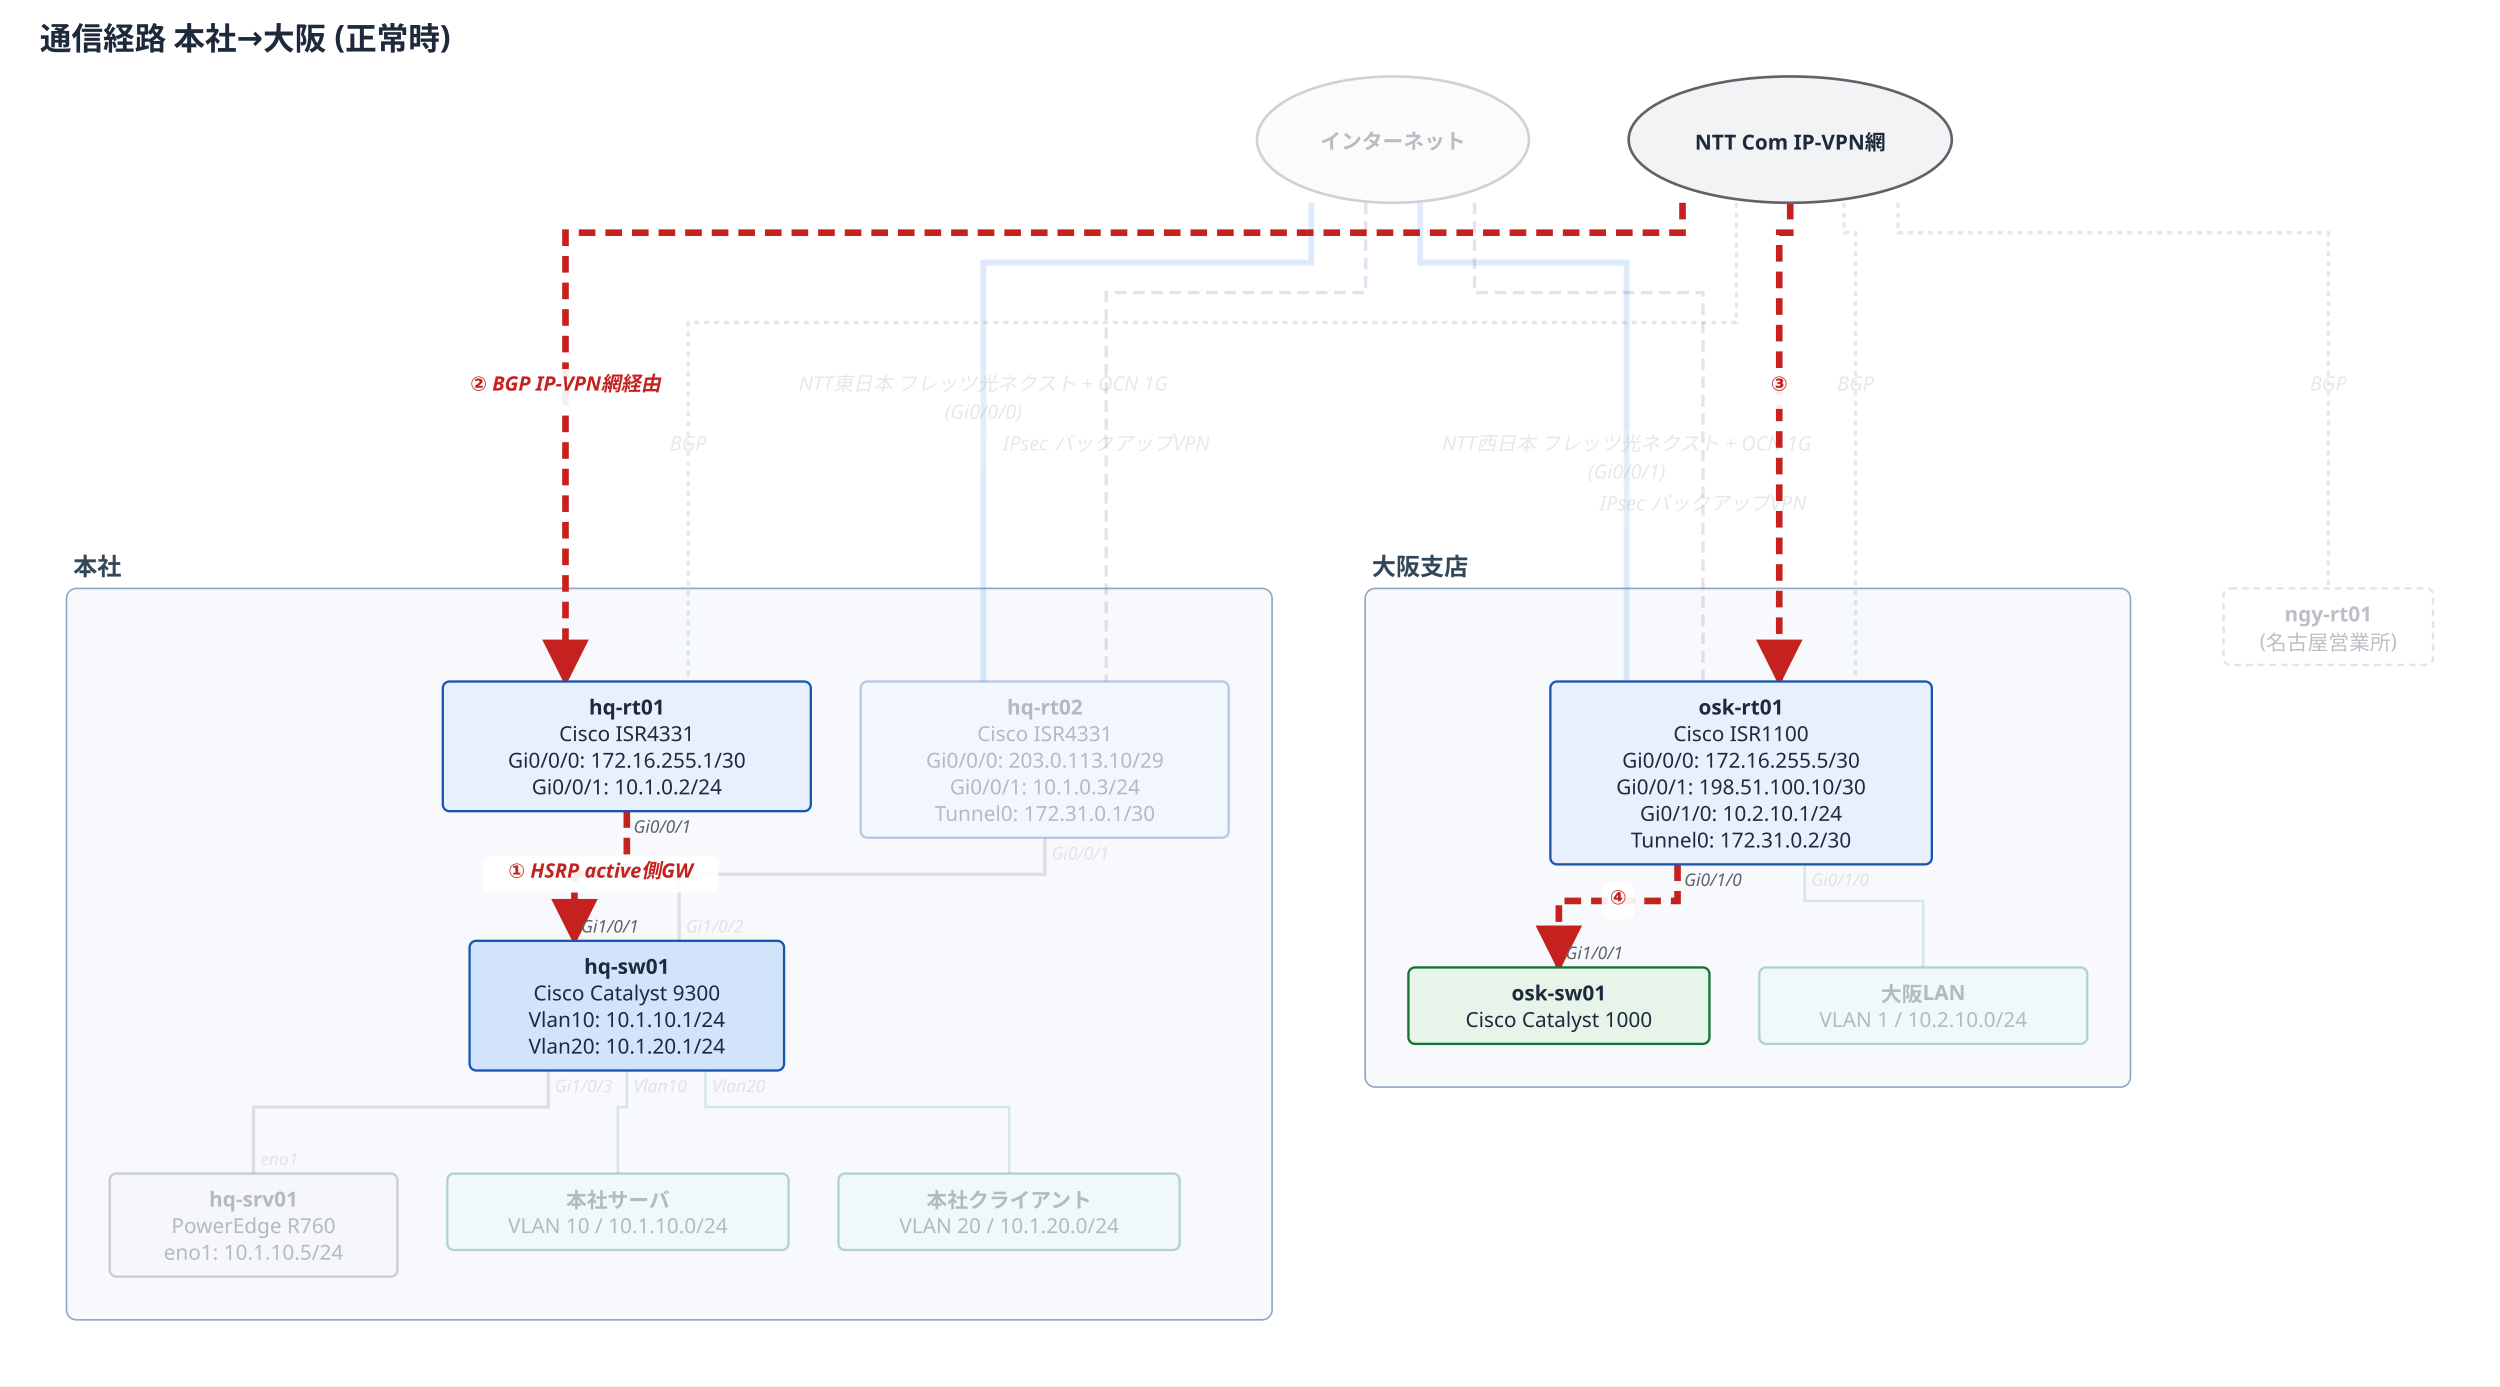
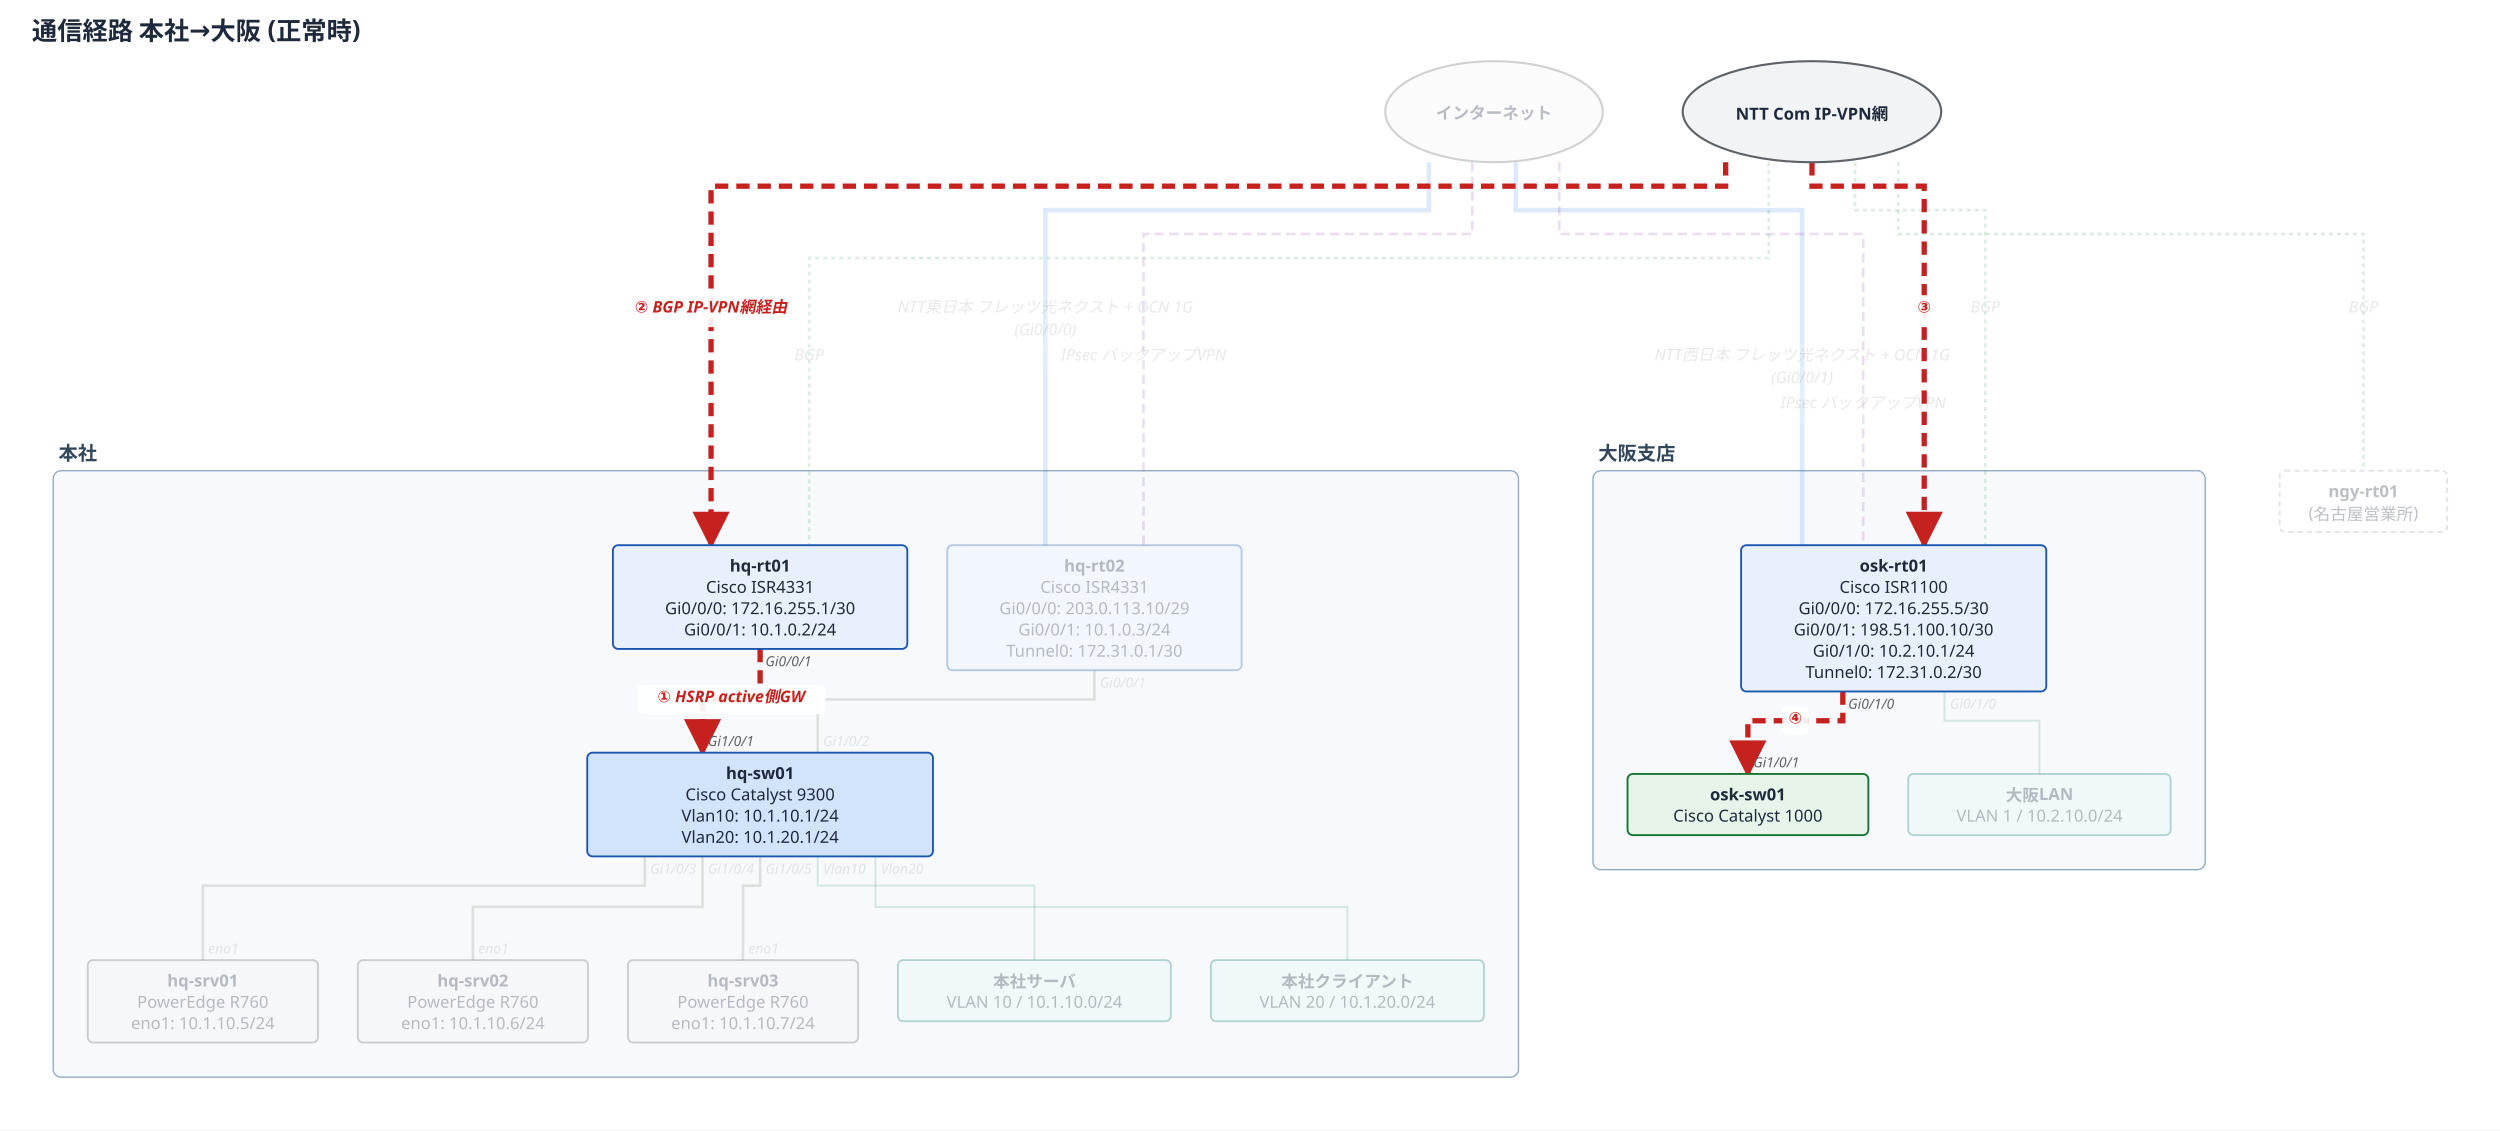
- <svg xmlns="http://www.w3.org/2000/svg" width="1504" height="834" viewBox="0 0 1504 834" font-family="'Segoe UI','Hiragino Sans','Noto Sans JP',Meiryo,sans-serif">
+ <svg xmlns="http://www.w3.org/2000/svg" width="1880" height="850" viewBox="0 0 1880 850" font-family="'Segoe UI','Hiragino Sans','Noto Sans JP',Meiryo,sans-serif">
  <defs>
    <marker id="arrow-c5221f" viewBox="0 0 10 10" refX="9" refY="5" markerWidth="7" markerHeight="7" orient="auto-start-reverse">
      <path d="M 0 0 L 10 5 L 0 10 z" fill="#c5221f" />
    </marker>
  </defs>
  <rect width="100%" height="100%" fill="#ffffff" />
  <text x="24" y="30" font-size="19" font-weight="700" fill="#1e293b">通信経路 本社→大阪 (正常時)</text>
-   <rect x="40.0" y="354.0" width="725.3" height="440.0" rx="6" fill="#f7f9fc" stroke="#8fa8c4" />
+   <rect x="40.0" y="354.0" width="1101.9" height="456.0" rx="6" fill="#f7f9fc" stroke="#8fa8c4" />
  <text x="44.0" y="346.0" font-size="14.5" font-weight="600" fill="#33475b">本社</text>
-   <rect x="821.3" y="354.0" width="460.4" height="300.0" rx="6" fill="#f7f9fc" stroke="#8fa8c4" />
-   <text x="825.3" y="346.0" font-size="14.5" font-weight="600" fill="#33475b">大阪支店</text>
-   <polyline points="628.6,504.0 628.6,526.0 408.6,526.0 408.6,566.0" fill="none" stroke="#4a4a4a" stroke-width="2.0" opacity="0.15" />
-   <text x="632.6" y="517.0" font-size="10.5" font-style="italic" fill="#5f6368" opacity="0.15">Gi0/0/1</text>
-   <text x="412.6" y="561.0" font-size="10.5" font-style="italic" fill="#5f6368" opacity="0.15">Gi1/0/2</text>
-   <polyline points="329.8,644.0 329.8,666.0 152.5,666.0 152.5,706.0" fill="none" stroke="#4a4a4a" stroke-width="2.0" opacity="0.15" />
-   <text x="333.8" y="657.0" font-size="10.5" font-style="italic" fill="#5f6368" opacity="0.15">Gi1/0/3</text>
-   <text x="156.5" y="701.0" font-size="10.5" font-style="italic" fill="#5f6368" opacity="0.15">eno1</text>
-   <polyline points="377.1,644.0 377.1,666.0 371.7,666.0 371.7,706.0" fill="none" stroke="#0f766e" stroke-width="1.5" opacity="0.15" />
-   <text x="381.1" y="657.0" font-size="10.5" font-style="italic" fill="#5f6368" opacity="0.15">Vlan10</text>
-   <polyline points="424.4,644.0 424.4,666.0 607.1,666.0 607.1,706.0" fill="none" stroke="#0f766e" stroke-width="1.5" opacity="0.15" />
-   <text x="428.4" y="657.0" font-size="10.5" font-style="italic" fill="#5f6368" opacity="0.15">Vlan20</text>
-   <polyline points="1085.7,520.0 1085.7,542.0 1157.0,542.0 1157.0,582.0" fill="none" stroke="#0f766e" stroke-width="1.5" opacity="0.15" />
-   <text x="1089.7" y="533.0" font-size="10.5" font-style="italic" fill="#5f6368" opacity="0.15">Gi0/1/0</text>
-   <polyline points="788.9,122.0 788.9,158.0 591.6,158.0 591.6,410.0" fill="none" stroke="#1a73e8" stroke-width="3.5" opacity="0.15" />
-   <rect x="456.5" y="222.0" width="270.2" height="42.0" rx="4" fill="#ffffff" fill-opacity="0.92" opacity="0.15" />
-   <text x="591.6" y="235.0" text-anchor="middle" font-size="12" font-style="italic" font-weight="400" fill="#5f6368" opacity="0.15">NTT東日本 フレッツ光ネクスト + OCN 1G</text>
-   <text x="591.6" y="252.0" text-anchor="middle" font-size="12" font-style="italic" font-weight="400" fill="#5f6368" opacity="0.15">(Gi0/0/0)</text>
-   <polyline points="854.4,122.0 854.4,158.0 978.6,158.0 978.6,410.0" fill="none" stroke="#1a73e8" stroke-width="3.5" opacity="0.15" />
-   <rect x="843.5" y="258.0" width="270.2" height="42.0" rx="4" fill="#ffffff" fill-opacity="0.92" opacity="0.15" />
-   <text x="978.6" y="271.0" text-anchor="middle" font-size="12" font-style="italic" font-weight="400" fill="#5f6368" opacity="0.15">NTT西日本 フレッツ光ネクスト + OCN 1G</text>
-   <text x="978.6" y="288.0" text-anchor="middle" font-size="12" font-style="italic" font-weight="400" fill="#5f6368" opacity="0.15">(Gi0/0/1)</text>
-   <polyline points="821.6,122.0 821.6,176.0 665.5,176.0 665.5,410.0" fill="none" stroke="#7b1fa2" stroke-width="2.0" opacity="0.15" stroke-dasharray="7 4" />
-   <rect x="585.2" y="258.0" width="160.5" height="24.0" rx="4" fill="#ffffff" fill-opacity="0.92" opacity="0.15" />
-   <text x="665.5" y="271.0" text-anchor="middle" font-size="12" font-style="italic" font-weight="400" fill="#5f6368" opacity="0.15">IPsec バックアップVPN</text>
-   <polyline points="887.1,122.0 887.1,176.0 1024.5,176.0 1024.5,410.0" fill="none" stroke="#7b1fa2" stroke-width="2.0" opacity="0.15" stroke-dasharray="7 4" />
-   <rect x="944.2" y="294.0" width="160.5" height="24.0" rx="4" fill="#ffffff" fill-opacity="0.92" opacity="0.15" />
-   <text x="1024.5" y="307.0" text-anchor="middle" font-size="12" font-style="italic" font-weight="400" fill="#5f6368" opacity="0.15">IPsec バックアップVPN</text>
-   <polyline points="1044.6,122.0 1044.6,194.0 414.0,194.0 414.0,410.0" fill="none" stroke="#188038" stroke-width="2.0" opacity="0.15" stroke-dasharray="3 3" />
-   <rect x="396.4" y="258.0" width="35.2" height="24.0" rx="4" fill="#ffffff" fill-opacity="0.92" opacity="0.15" />
-   <text x="414.0" y="271.0" text-anchor="middle" font-size="12" font-style="italic" font-weight="400" fill="#5f6368" opacity="0.15">BGP</text>
-   <polyline points="1109.4,122.0 1109.4,140.0 1116.3,140.0 1116.3,410.0" fill="none" stroke="#188038" stroke-width="2.0" opacity="0.15" stroke-dasharray="3 3" />
-   <rect x="1098.7" y="222.0" width="35.2" height="24.0" rx="4" fill="#ffffff" fill-opacity="0.92" opacity="0.15" />
-   <text x="1116.3" y="235.0" text-anchor="middle" font-size="12" font-style="italic" font-weight="400" fill="#5f6368" opacity="0.15">BGP</text>
-   <polyline points="1141.8,122.0 1141.8,140.0 1400.7,140.0 1400.7,354.0" fill="none" stroke="#188038" stroke-width="2.0" opacity="0.15" stroke-dasharray="3 3" />
-   <rect x="1383.1" y="222.0" width="35.2" height="24.0" rx="4" fill="#ffffff" fill-opacity="0.92" opacity="0.15" />
-   <text x="1400.7" y="235.0" text-anchor="middle" font-size="12" font-style="italic" font-weight="400" fill="#5f6368" opacity="0.15">BGP</text>
-   <polyline points="377.1,488.0 377.1,526.0 345.6,526.0 345.6,566.0" fill="none" stroke="#c5221f" stroke-width="4.0" opacity="1.0" stroke-dasharray="10 6" marker-end="url(#arrow-c5221f)">
+   <rect x="1197.9" y="354.0" width="460.4" height="300.0" rx="6" fill="#f7f9fc" stroke="#8fa8c4" />
+   <text x="1201.9" y="346.0" font-size="14.5" font-weight="600" fill="#33475b">大阪支店</text>
+   <polyline points="823.0,504.0 823.0,526.0 614.9,526.0 614.9,566.0" fill="none" stroke="#4a4a4a" stroke-width="2.0" opacity="0.15" />
+   <text x="827.0" y="517.0" font-size="10.5" font-style="italic" fill="#5f6368" opacity="0.15">Gi0/0/1</text>
+   <text x="618.9" y="561.0" font-size="10.5" font-style="italic" fill="#5f6368" opacity="0.15">Gi1/0/2</text>
+   <polyline points="484.9,644.0 484.9,666.0 152.5,666.0 152.5,722.0" fill="none" stroke="#4a4a4a" stroke-width="2.0" opacity="0.15" />
+   <text x="488.9" y="657.0" font-size="10.5" font-style="italic" fill="#5f6368" opacity="0.15">Gi1/0/3</text>
+   <text x="156.5" y="717.0" font-size="10.5" font-style="italic" fill="#5f6368" opacity="0.15">eno1</text>
+   <polyline points="528.3,644.0 528.3,682.0 355.6,682.0 355.6,722.0" fill="none" stroke="#4a4a4a" stroke-width="2.0" opacity="0.15" />
+   <text x="532.3" y="657.0" font-size="10.5" font-style="italic" fill="#5f6368" opacity="0.15">Gi1/0/4</text>
+   <text x="359.6" y="717.0" font-size="10.5" font-style="italic" fill="#5f6368" opacity="0.15">eno1</text>
+   <polyline points="571.6,644.0 571.6,666.0 558.7,666.0 558.7,722.0" fill="none" stroke="#4a4a4a" stroke-width="2.0" opacity="0.15" />
+   <text x="575.6" y="657.0" font-size="10.5" font-style="italic" fill="#5f6368" opacity="0.15">Gi1/0/5</text>
+   <text x="562.7" y="717.0" font-size="10.5" font-style="italic" fill="#5f6368" opacity="0.15">eno1</text>
+   <polyline points="614.9,644.0 614.9,666.0 777.9,666.0 777.9,722.0" fill="none" stroke="#0f766e" stroke-width="1.5" opacity="0.15" />
+   <text x="618.9" y="657.0" font-size="10.5" font-style="italic" fill="#5f6368" opacity="0.15">Vlan10</text>
+   <polyline points="658.3,644.0 658.3,682.0 1013.2,682.0 1013.2,722.0" fill="none" stroke="#0f766e" stroke-width="1.5" opacity="0.15" />
+   <text x="662.3" y="657.0" font-size="10.5" font-style="italic" fill="#5f6368" opacity="0.15">Vlan20</text>
+   <polyline points="1462.3,520.0 1462.3,542.0 1533.6,542.0 1533.6,582.0" fill="none" stroke="#0f766e" stroke-width="1.5" opacity="0.15" />
+   <text x="1466.3" y="533.0" font-size="10.5" font-style="italic" fill="#5f6368" opacity="0.15">Gi0/1/0</text>
+   <polyline points="1074.5,122.0 1074.5,158.0 786.1,158.0 786.1,410.0" fill="none" stroke="#1a73e8" stroke-width="3.5" opacity="0.15" />
+   <rect x="651.0" y="222.0" width="270.2" height="42.0" rx="4" fill="#ffffff" fill-opacity="0.92" opacity="0.15" />
+   <text x="786.1" y="235.0" text-anchor="middle" font-size="12" font-style="italic" font-weight="400" fill="#5f6368" opacity="0.15">NTT東日本 フレッツ光ネクスト + OCN 1G</text>
+   <text x="786.1" y="252.0" text-anchor="middle" font-size="12" font-style="italic" font-weight="400" fill="#5f6368" opacity="0.15">(Gi0/0/0)</text>
+   <polyline points="1139.9,122.0 1139.9,158.0 1355.2,158.0 1355.2,410.0" fill="none" stroke="#1a73e8" stroke-width="3.5" opacity="0.15" />
+   <rect x="1220.1" y="258.0" width="270.2" height="42.0" rx="4" fill="#ffffff" fill-opacity="0.92" opacity="0.15" />
+   <text x="1355.2" y="271.0" text-anchor="middle" font-size="12" font-style="italic" font-weight="400" fill="#5f6368" opacity="0.15">NTT西日本 フレッツ光ネクスト + OCN 1G</text>
+   <text x="1355.2" y="288.0" text-anchor="middle" font-size="12" font-style="italic" font-weight="400" fill="#5f6368" opacity="0.15">(Gi0/0/1)</text>
+   <polyline points="1107.2,122.0 1107.2,176.0 859.9,176.0 859.9,410.0" fill="none" stroke="#7b1fa2" stroke-width="2.0" opacity="0.15" stroke-dasharray="7 4" />
+   <rect x="779.7" y="258.0" width="160.5" height="24.0" rx="4" fill="#ffffff" fill-opacity="0.92" opacity="0.15" />
+   <text x="859.9" y="271.0" text-anchor="middle" font-size="12" font-style="italic" font-weight="400" fill="#5f6368" opacity="0.15">IPsec バックアップVPN</text>
+   <polyline points="1172.6,122.0 1172.6,176.0 1401.1,176.0 1401.1,410.0" fill="none" stroke="#7b1fa2" stroke-width="2.0" opacity="0.15" stroke-dasharray="7 4" />
+   <rect x="1320.8" y="294.0" width="160.5" height="24.0" rx="4" fill="#ffffff" fill-opacity="0.92" opacity="0.15" />
+   <text x="1401.1" y="307.0" text-anchor="middle" font-size="12" font-style="italic" font-weight="400" fill="#5f6368" opacity="0.15">IPsec バックアップVPN</text>
+   <polyline points="1330.1,122.0 1330.1,194.0 608.5,194.0 608.5,410.0" fill="none" stroke="#188038" stroke-width="2.0" opacity="0.15" stroke-dasharray="3 3" />
+   <rect x="590.9" y="258.0" width="35.2" height="24.0" rx="4" fill="#ffffff" fill-opacity="0.92" opacity="0.15" />
+   <text x="608.5" y="271.0" text-anchor="middle" font-size="12" font-style="italic" font-weight="400" fill="#5f6368" opacity="0.15">BGP</text>
+   <polyline points="1395.0,122.0 1395.0,158.0 1492.9,158.0 1492.9,410.0" fill="none" stroke="#188038" stroke-width="2.0" opacity="0.15" stroke-dasharray="3 3" />
+   <rect x="1475.3" y="222.0" width="35.2" height="24.0" rx="4" fill="#ffffff" fill-opacity="0.92" opacity="0.15" />
+   <text x="1492.9" y="235.0" text-anchor="middle" font-size="12" font-style="italic" font-weight="400" fill="#5f6368" opacity="0.15">BGP</text>
+   <polyline points="1427.4,122.0 1427.4,176.0 1777.3,176.0 1777.3,354.0" fill="none" stroke="#188038" stroke-width="2.0" opacity="0.15" stroke-dasharray="3 3" />
+   <rect x="1759.7" y="222.0" width="35.2" height="24.0" rx="4" fill="#ffffff" fill-opacity="0.92" opacity="0.15" />
+   <text x="1777.3" y="235.0" text-anchor="middle" font-size="12" font-style="italic" font-weight="400" fill="#5f6368" opacity="0.15">BGP</text>
+   <polyline points="571.6,488.0 571.6,526.0 528.3,526.0 528.3,566.0" fill="none" stroke="#c5221f" stroke-width="4.0" opacity="1.0" stroke-dasharray="10 6" marker-end="url(#arrow-c5221f)">
    <animate attributeName="stroke-dashoffset" from="32" to="0" dur="1.2s" repeatCount="indefinite" />
  </polyline>
-   <text x="381.1" y="501.0" font-size="10.5" font-style="italic" fill="#5f6368" opacity="1.0">Gi0/0/1</text>
-   <text x="349.6" y="561.0" font-size="10.5" font-style="italic" fill="#5f6368" opacity="1.0">Gi1/0/1</text>
-   <rect x="290.7" y="515.0" width="141.4" height="22.0" rx="4" fill="#ffffff" fill-opacity="0.92" opacity="1.0" />
-   <text x="361.3" y="528.0" text-anchor="middle" font-size="12" font-style="italic" font-weight="600" fill="#c5221f" opacity="1.0">① HSRP active側GW</text>
-   <polyline points="1009.2,520.0 1009.2,542.0 937.8,542.0 937.8,582.0" fill="none" stroke="#c5221f" stroke-width="4.0" opacity="1.0" stroke-dasharray="10 6" marker-end="url(#arrow-c5221f)">
+   <text x="575.6" y="501.0" font-size="10.5" font-style="italic" fill="#5f6368" opacity="1.0">Gi0/0/1</text>
+   <text x="532.3" y="561.0" font-size="10.5" font-style="italic" fill="#5f6368" opacity="1.0">Gi1/0/1</text>
+   <rect x="479.2" y="515.0" width="141.4" height="22.0" rx="4" fill="#ffffff" fill-opacity="0.92" opacity="1.0" />
+   <text x="549.9" y="528.0" text-anchor="middle" font-size="12" font-style="italic" font-weight="600" fill="#c5221f" opacity="1.0">① HSRP active側GW</text>
+   <polyline points="1385.8,520.0 1385.8,542.0 1314.4,542.0 1314.4,582.0" fill="none" stroke="#c5221f" stroke-width="4.0" opacity="1.0" stroke-dasharray="10 6" marker-end="url(#arrow-c5221f)">
    <animate attributeName="stroke-dashoffset" from="32" to="0" dur="1.2s" repeatCount="indefinite" />
  </polyline>
-   <text x="1013.2" y="533.0" font-size="10.5" font-style="italic" fill="#5f6368" opacity="1.0">Gi0/1/0</text>
-   <text x="941.8" y="577.0" font-size="10.5" font-style="italic" fill="#5f6368" opacity="1.0">Gi1/0/1</text>
-   <rect x="963.6" y="531.0" width="19.8" height="22.0" rx="4" fill="#ffffff" fill-opacity="0.92" opacity="1.0" />
-   <text x="973.5" y="544.0" text-anchor="middle" font-size="12" font-style="italic" font-weight="600" fill="#c5221f" opacity="1.0">④</text>
-   <polyline points="1012.2,122.0 1012.2,140.0 340.2,140.0 340.2,410.0" fill="none" stroke="#c5221f" stroke-width="4.0" opacity="1.0" stroke-dasharray="10 6" marker-end="url(#arrow-c5221f)">
+   <text x="1389.8" y="533.0" font-size="10.5" font-style="italic" fill="#5f6368" opacity="1.0">Gi0/1/0</text>
+   <text x="1318.4" y="577.0" font-size="10.5" font-style="italic" fill="#5f6368" opacity="1.0">Gi1/0/1</text>
+   <rect x="1340.2" y="531.0" width="19.8" height="22.0" rx="4" fill="#ffffff" fill-opacity="0.92" opacity="1.0" />
+   <text x="1350.1" y="544.0" text-anchor="middle" font-size="12" font-style="italic" font-weight="600" fill="#c5221f" opacity="1.0">④</text>
+   <polyline points="1297.7,122.0 1297.7,140.0 534.7,140.0 534.7,410.0" fill="none" stroke="#c5221f" stroke-width="4.0" opacity="1.0" stroke-dasharray="10 6" marker-end="url(#arrow-c5221f)">
    <animate attributeName="stroke-dashoffset" from="32" to="0" dur="1.2s" repeatCount="indefinite" />
  </polyline>
-   <rect x="268.0" y="222.0" width="144.4" height="24.0" rx="4" fill="#ffffff" fill-opacity="0.92" opacity="1.0" />
-   <text x="340.2" y="235.0" text-anchor="middle" font-size="12" font-style="italic" font-weight="600" fill="#c5221f" opacity="1.0">② BGP IP-VPN網経由</text>
-   <polyline points="1077.0,122.0 1077.0,140.0 1070.4,140.0 1070.4,410.0" fill="none" stroke="#c5221f" stroke-width="4.0" opacity="1.0" stroke-dasharray="10 6" marker-end="url(#arrow-c5221f)">
+   <rect x="462.5" y="222.0" width="144.4" height="24.0" rx="4" fill="#ffffff" fill-opacity="0.92" opacity="1.0" />
+   <text x="534.7" y="235.0" text-anchor="middle" font-size="12" font-style="italic" font-weight="600" fill="#c5221f" opacity="1.0">② BGP IP-VPN網経由</text>
+   <polyline points="1362.6,122.0 1362.6,140.0 1447.0,140.0 1447.0,410.0" fill="none" stroke="#c5221f" stroke-width="4.0" opacity="1.0" stroke-dasharray="10 6" marker-end="url(#arrow-c5221f)">
    <animate attributeName="stroke-dashoffset" from="32" to="0" dur="1.2s" repeatCount="indefinite" />
  </polyline>
-   <rect x="1060.5" y="222.0" width="19.8" height="24.0" rx="4" fill="#ffffff" fill-opacity="0.92" opacity="1.0" />
-   <text x="1070.4" y="235.0" text-anchor="middle" font-size="12" font-style="italic" font-weight="600" fill="#c5221f" opacity="1.0">③</text>
-   <ellipse cx="838.0" cy="84.0" rx="81.8" ry="38.0" fill="#f1f3f4" stroke="#5f6368" stroke-width="1.6" opacity="0.3" />
-   <text x="838.0" y="84.0" text-anchor="middle" dominant-baseline="central" font-size="12.5" font-weight="600" fill="#1e293b" opacity="0.3">インターネット</text>
-   <ellipse cx="1077.0" cy="84.0" rx="97.2" ry="38.0" fill="#f1f3f4" stroke="#5f6368" stroke-width="1.6" />
-   <text x="1077.0" y="84.0" text-anchor="middle" dominant-baseline="central" font-size="12.5" font-weight="600" fill="#1e293b">NTT Com IP-VPN網</text>
-   <rect x="266.4" y="410.0" width="221.4" height="78.0" rx="4" fill="#e8f0fe" stroke="#1a56b0" stroke-width="1.4" />
-   <text x="377.1" y="425.0" text-anchor="middle" dominant-baseline="central" font-size="12.5" font-weight="600" fill="#1e293b">hq-rt01</text>
-   <text x="377.1" y="441.0" text-anchor="middle" dominant-baseline="central" font-size="12.5" font-weight="400" fill="#1e293b">Cisco ISR4331</text>
-   <text x="377.1" y="457.0" text-anchor="middle" dominant-baseline="central" font-size="12.5" font-weight="400" fill="#1e293b">Gi0/0/0: 172.16.255.1/30</text>
-   <text x="377.1" y="473.0" text-anchor="middle" dominant-baseline="central" font-size="12.5" font-weight="400" fill="#1e293b">Gi0/0/1: 10.1.0.2/24</text>
-   <rect x="282.5" y="566.0" width="189.2" height="78.0" rx="4" fill="#d2e3fc" stroke="#1a56b0" stroke-width="1.4" />
-   <text x="377.1" y="581.0" text-anchor="middle" dominant-baseline="central" font-size="12.5" font-weight="600" fill="#1e293b">hq-sw01</text>
-   <text x="377.1" y="597.0" text-anchor="middle" dominant-baseline="central" font-size="12.5" font-weight="400" fill="#1e293b">Cisco Catalyst 9300</text>
-   <text x="377.1" y="613.0" text-anchor="middle" dominant-baseline="central" font-size="12.5" font-weight="400" fill="#1e293b">Vlan10: 10.1.10.1/24</text>
-   <text x="377.1" y="629.0" text-anchor="middle" dominant-baseline="central" font-size="12.5" font-weight="400" fill="#1e293b">Vlan20: 10.1.20.1/24</text>
-   <rect x="517.8" y="410.0" width="221.4" height="94.0" rx="4" fill="#e8f0fe" stroke="#1a56b0" stroke-width="1.4" opacity="0.3" />
-   <text x="628.6" y="425.0" text-anchor="middle" dominant-baseline="central" font-size="12.5" font-weight="600" fill="#1e293b" opacity="0.3">hq-rt02</text>
-   <text x="628.6" y="441.0" text-anchor="middle" dominant-baseline="central" font-size="12.5" font-weight="400" fill="#1e293b" opacity="0.3">Cisco ISR4331</text>
-   <text x="628.6" y="457.0" text-anchor="middle" dominant-baseline="central" font-size="12.5" font-weight="400" fill="#1e293b" opacity="0.3">Gi0/0/0: 203.0.113.10/29</text>
-   <text x="628.6" y="473.0" text-anchor="middle" dominant-baseline="central" font-size="12.5" font-weight="400" fill="#1e293b" opacity="0.3">Gi0/0/1: 10.1.0.3/24</text>
-   <text x="628.6" y="489.0" text-anchor="middle" dominant-baseline="central" font-size="12.5" font-weight="400" fill="#1e293b" opacity="0.3">Tunnel0: 172.31.0.1/30</text>
-   <rect x="66.0" y="706.0" width="173.1" height="62.0" rx="4" fill="#f1f3f4" stroke="#5f6368" stroke-width="1.4" opacity="0.3" />
-   <text x="152.5" y="721.0" text-anchor="middle" dominant-baseline="central" font-size="12.5" font-weight="600" fill="#1e293b" opacity="0.3">hq-srv01</text>
-   <text x="152.5" y="737.0" text-anchor="middle" dominant-baseline="central" font-size="12.5" font-weight="400" fill="#1e293b" opacity="0.3">PowerEdge R760</text>
-   <text x="152.5" y="753.0" text-anchor="middle" dominant-baseline="central" font-size="12.5" font-weight="400" fill="#1e293b" opacity="0.3">eno1: 10.1.10.5/24</text>
-   <rect x="269.1" y="706.0" width="205.3" height="46.0" rx="4" fill="#e2f5f0" stroke="#0f766e" stroke-width="1.4" opacity="0.3" />
-   <text x="371.7" y="721.0" text-anchor="middle" dominant-baseline="central" font-size="12.5" font-weight="600" fill="#1e293b" opacity="0.3">本社サーバ</text>
-   <text x="371.7" y="737.0" text-anchor="middle" dominant-baseline="central" font-size="12.5" font-weight="400" fill="#1e293b" opacity="0.3">VLAN 10 / 10.1.10.0/24</text>
-   <rect x="504.4" y="706.0" width="205.3" height="46.0" rx="4" fill="#e2f5f0" stroke="#0f766e" stroke-width="1.4" opacity="0.3" />
-   <text x="607.1" y="721.0" text-anchor="middle" dominant-baseline="central" font-size="12.5" font-weight="600" fill="#1e293b" opacity="0.3">本社クライアント</text>
-   <text x="607.1" y="737.0" text-anchor="middle" dominant-baseline="central" font-size="12.5" font-weight="400" fill="#1e293b" opacity="0.3">VLAN 20 / 10.1.20.0/24</text>
-   <rect x="932.7" y="410.0" width="229.5" height="110.0" rx="4" fill="#e8f0fe" stroke="#1a56b0" stroke-width="1.4" />
-   <text x="1047.4" y="425.0" text-anchor="middle" dominant-baseline="central" font-size="12.5" font-weight="600" fill="#1e293b">osk-rt01</text>
-   <text x="1047.4" y="441.0" text-anchor="middle" dominant-baseline="central" font-size="12.5" font-weight="400" fill="#1e293b">Cisco ISR1100</text>
-   <text x="1047.4" y="457.0" text-anchor="middle" dominant-baseline="central" font-size="12.5" font-weight="400" fill="#1e293b">Gi0/0/0: 172.16.255.5/30</text>
-   <text x="1047.4" y="473.0" text-anchor="middle" dominant-baseline="central" font-size="12.5" font-weight="400" fill="#1e293b">Gi0/0/1: 198.51.100.10/30</text>
-   <text x="1047.4" y="489.0" text-anchor="middle" dominant-baseline="central" font-size="12.5" font-weight="400" fill="#1e293b">Gi0/1/0: 10.2.10.1/24</text>
-   <text x="1047.4" y="505.0" text-anchor="middle" dominant-baseline="central" font-size="12.5" font-weight="400" fill="#1e293b">Tunnel0: 172.31.0.2/30</text>
-   <rect x="847.3" y="582.0" width="181.1" height="46.0" rx="4" fill="#e6f4ea" stroke="#137333" stroke-width="1.4" />
-   <text x="937.8" y="597.0" text-anchor="middle" dominant-baseline="central" font-size="12.5" font-weight="600" fill="#1e293b">osk-sw01</text>
-   <text x="937.8" y="613.0" text-anchor="middle" dominant-baseline="central" font-size="12.5" font-weight="400" fill="#1e293b">Cisco Catalyst 1000</text>
-   <rect x="1058.4" y="582.0" width="197.3" height="46.0" rx="4" fill="#e2f5f0" stroke="#0f766e" stroke-width="1.4" opacity="0.3" />
-   <text x="1157.0" y="597.0" text-anchor="middle" dominant-baseline="central" font-size="12.5" font-weight="600" fill="#1e293b" opacity="0.3">大阪LAN</text>
-   <text x="1157.0" y="613.0" text-anchor="middle" dominant-baseline="central" font-size="12.5" font-weight="400" fill="#1e293b" opacity="0.3">VLAN 1 / 10.2.10.0/24</text>
-   <rect x="1337.7" y="354.0" width="126.0" height="46.0" rx="4" fill="#ffffff" stroke="#9aa0a6" stroke-width="1.4" stroke-dasharray="4 3" opacity="0.3" />
-   <text x="1400.7" y="369.0" text-anchor="middle" dominant-baseline="central" font-size="12.5" font-weight="600" fill="#1e293b" opacity="0.3">ngy-rt01</text>
-   <text x="1400.7" y="385.0" text-anchor="middle" dominant-baseline="central" font-size="12.5" font-weight="400" fill="#1e293b" opacity="0.3">(名古屋営業所)</text>
+   <rect x="1437.1" y="222.0" width="19.8" height="24.0" rx="4" fill="#ffffff" fill-opacity="0.92" opacity="1.0" />
+   <text x="1447.0" y="235.0" text-anchor="middle" font-size="12" font-style="italic" font-weight="600" fill="#c5221f" opacity="1.0">③</text>
+   <ellipse cx="1123.5" cy="84.0" rx="81.8" ry="38.0" fill="#f1f3f4" stroke="#5f6368" stroke-width="1.6" opacity="0.3" />
+   <text x="1123.5" y="84.0" text-anchor="middle" dominant-baseline="central" font-size="12.5" font-weight="600" fill="#1e293b" opacity="0.3">インターネット</text>
+   <ellipse cx="1362.6" cy="84.0" rx="97.2" ry="38.0" fill="#f1f3f4" stroke="#5f6368" stroke-width="1.6" />
+   <text x="1362.6" y="84.0" text-anchor="middle" dominant-baseline="central" font-size="12.5" font-weight="600" fill="#1e293b">NTT Com IP-VPN網</text>
+   <rect x="460.9" y="410.0" width="221.4" height="78.0" rx="4" fill="#e8f0fe" stroke="#1a56b0" stroke-width="1.4" />
+   <text x="571.6" y="425.0" text-anchor="middle" dominant-baseline="central" font-size="12.5" font-weight="600" fill="#1e293b">hq-rt01</text>
+   <text x="571.6" y="441.0" text-anchor="middle" dominant-baseline="central" font-size="12.5" font-weight="400" fill="#1e293b">Cisco ISR4331</text>
+   <text x="571.6" y="457.0" text-anchor="middle" dominant-baseline="central" font-size="12.5" font-weight="400" fill="#1e293b">Gi0/0/0: 172.16.255.1/30</text>
+   <text x="571.6" y="473.0" text-anchor="middle" dominant-baseline="central" font-size="12.5" font-weight="400" fill="#1e293b">Gi0/0/1: 10.1.0.2/24</text>
+   <rect x="441.6" y="566.0" width="260.0" height="78.0" rx="4" fill="#d2e3fc" stroke="#1a56b0" stroke-width="1.4" />
+   <text x="571.6" y="581.0" text-anchor="middle" dominant-baseline="central" font-size="12.5" font-weight="600" fill="#1e293b">hq-sw01</text>
+   <text x="571.6" y="597.0" text-anchor="middle" dominant-baseline="central" font-size="12.5" font-weight="400" fill="#1e293b">Cisco Catalyst 9300</text>
+   <text x="571.6" y="613.0" text-anchor="middle" dominant-baseline="central" font-size="12.5" font-weight="400" fill="#1e293b">Vlan10: 10.1.10.1/24</text>
+   <text x="571.6" y="629.0" text-anchor="middle" dominant-baseline="central" font-size="12.5" font-weight="400" fill="#1e293b">Vlan20: 10.1.20.1/24</text>
+   <rect x="712.3" y="410.0" width="221.4" height="94.0" rx="4" fill="#e8f0fe" stroke="#1a56b0" stroke-width="1.4" opacity="0.3" />
+   <text x="823.0" y="425.0" text-anchor="middle" dominant-baseline="central" font-size="12.5" font-weight="600" fill="#1e293b" opacity="0.3">hq-rt02</text>
+   <text x="823.0" y="441.0" text-anchor="middle" dominant-baseline="central" font-size="12.5" font-weight="400" fill="#1e293b" opacity="0.3">Cisco ISR4331</text>
+   <text x="823.0" y="457.0" text-anchor="middle" dominant-baseline="central" font-size="12.5" font-weight="400" fill="#1e293b" opacity="0.3">Gi0/0/0: 203.0.113.10/29</text>
+   <text x="823.0" y="473.0" text-anchor="middle" dominant-baseline="central" font-size="12.5" font-weight="400" fill="#1e293b" opacity="0.3">Gi0/0/1: 10.1.0.3/24</text>
+   <text x="823.0" y="489.0" text-anchor="middle" dominant-baseline="central" font-size="12.5" font-weight="400" fill="#1e293b" opacity="0.3">Tunnel0: 172.31.0.1/30</text>
+   <rect x="66.0" y="722.0" width="173.1" height="62.0" rx="4" fill="#f1f3f4" stroke="#5f6368" stroke-width="1.4" opacity="0.3" />
+   <text x="152.5" y="737.0" text-anchor="middle" dominant-baseline="central" font-size="12.5" font-weight="600" fill="#1e293b" opacity="0.3">hq-srv01</text>
+   <text x="152.5" y="753.0" text-anchor="middle" dominant-baseline="central" font-size="12.5" font-weight="400" fill="#1e293b" opacity="0.3">PowerEdge R760</text>
+   <text x="152.5" y="769.0" text-anchor="middle" dominant-baseline="central" font-size="12.5" font-weight="400" fill="#1e293b" opacity="0.3">eno1: 10.1.10.5/24</text>
+   <rect x="269.1" y="722.0" width="173.1" height="62.0" rx="4" fill="#f1f3f4" stroke="#5f6368" stroke-width="1.4" opacity="0.3" />
+   <text x="355.6" y="737.0" text-anchor="middle" dominant-baseline="central" font-size="12.5" font-weight="600" fill="#1e293b" opacity="0.3">hq-srv02</text>
+   <text x="355.6" y="753.0" text-anchor="middle" dominant-baseline="central" font-size="12.5" font-weight="400" fill="#1e293b" opacity="0.3">PowerEdge R760</text>
+   <text x="355.6" y="769.0" text-anchor="middle" dominant-baseline="central" font-size="12.5" font-weight="400" fill="#1e293b" opacity="0.3">eno1: 10.1.10.6/24</text>
+   <rect x="472.2" y="722.0" width="173.1" height="62.0" rx="4" fill="#f1f3f4" stroke="#5f6368" stroke-width="1.4" opacity="0.3" />
+   <text x="558.7" y="737.0" text-anchor="middle" dominant-baseline="central" font-size="12.5" font-weight="600" fill="#1e293b" opacity="0.3">hq-srv03</text>
+   <text x="558.7" y="753.0" text-anchor="middle" dominant-baseline="central" font-size="12.5" font-weight="400" fill="#1e293b" opacity="0.3">PowerEdge R760</text>
+   <text x="558.7" y="769.0" text-anchor="middle" dominant-baseline="central" font-size="12.5" font-weight="400" fill="#1e293b" opacity="0.3">eno1: 10.1.10.7/24</text>
+   <rect x="675.2" y="722.0" width="205.3" height="46.0" rx="4" fill="#e2f5f0" stroke="#0f766e" stroke-width="1.4" opacity="0.3" />
+   <text x="777.9" y="737.0" text-anchor="middle" dominant-baseline="central" font-size="12.5" font-weight="600" fill="#1e293b" opacity="0.3">本社サーバ</text>
+   <text x="777.9" y="753.0" text-anchor="middle" dominant-baseline="central" font-size="12.5" font-weight="400" fill="#1e293b" opacity="0.3">VLAN 10 / 10.1.10.0/24</text>
+   <rect x="910.6" y="722.0" width="205.3" height="46.0" rx="4" fill="#e2f5f0" stroke="#0f766e" stroke-width="1.4" opacity="0.3" />
+   <text x="1013.2" y="737.0" text-anchor="middle" dominant-baseline="central" font-size="12.5" font-weight="600" fill="#1e293b" opacity="0.3">本社クライアント</text>
+   <text x="1013.2" y="753.0" text-anchor="middle" dominant-baseline="central" font-size="12.5" font-weight="400" fill="#1e293b" opacity="0.3">VLAN 20 / 10.1.20.0/24</text>
+   <rect x="1309.3" y="410.0" width="229.5" height="110.0" rx="4" fill="#e8f0fe" stroke="#1a56b0" stroke-width="1.4" />
+   <text x="1424.0" y="425.0" text-anchor="middle" dominant-baseline="central" font-size="12.5" font-weight="600" fill="#1e293b">osk-rt01</text>
+   <text x="1424.0" y="441.0" text-anchor="middle" dominant-baseline="central" font-size="12.5" font-weight="400" fill="#1e293b">Cisco ISR1100</text>
+   <text x="1424.0" y="457.0" text-anchor="middle" dominant-baseline="central" font-size="12.5" font-weight="400" fill="#1e293b">Gi0/0/0: 172.16.255.5/30</text>
+   <text x="1424.0" y="473.0" text-anchor="middle" dominant-baseline="central" font-size="12.5" font-weight="400" fill="#1e293b">Gi0/0/1: 198.51.100.10/30</text>
+   <text x="1424.0" y="489.0" text-anchor="middle" dominant-baseline="central" font-size="12.5" font-weight="400" fill="#1e293b">Gi0/1/0: 10.2.10.1/24</text>
+   <text x="1424.0" y="505.0" text-anchor="middle" dominant-baseline="central" font-size="12.5" font-weight="400" fill="#1e293b">Tunnel0: 172.31.0.2/30</text>
+   <rect x="1223.9" y="582.0" width="181.1" height="46.0" rx="4" fill="#e6f4ea" stroke="#137333" stroke-width="1.4" />
+   <text x="1314.4" y="597.0" text-anchor="middle" dominant-baseline="central" font-size="12.5" font-weight="600" fill="#1e293b">osk-sw01</text>
+   <text x="1314.4" y="613.0" text-anchor="middle" dominant-baseline="central" font-size="12.5" font-weight="400" fill="#1e293b">Cisco Catalyst 1000</text>
+   <rect x="1435.0" y="582.0" width="197.3" height="46.0" rx="4" fill="#e2f5f0" stroke="#0f766e" stroke-width="1.4" opacity="0.3" />
+   <text x="1533.7" y="597.0" text-anchor="middle" dominant-baseline="central" font-size="12.5" font-weight="600" fill="#1e293b" opacity="0.3">大阪LAN</text>
+   <text x="1533.7" y="613.0" text-anchor="middle" dominant-baseline="central" font-size="12.5" font-weight="400" fill="#1e293b" opacity="0.3">VLAN 1 / 10.2.10.0/24</text>
+   <rect x="1714.3" y="354.0" width="126.0" height="46.0" rx="4" fill="#ffffff" stroke="#9aa0a6" stroke-width="1.4" stroke-dasharray="4 3" opacity="0.3" />
+   <text x="1777.3" y="369.0" text-anchor="middle" dominant-baseline="central" font-size="12.5" font-weight="600" fill="#1e293b" opacity="0.3">ngy-rt01</text>
+   <text x="1777.3" y="385.0" text-anchor="middle" dominant-baseline="central" font-size="12.5" font-weight="400" fill="#1e293b" opacity="0.3">(名古屋営業所)</text>
</svg>
